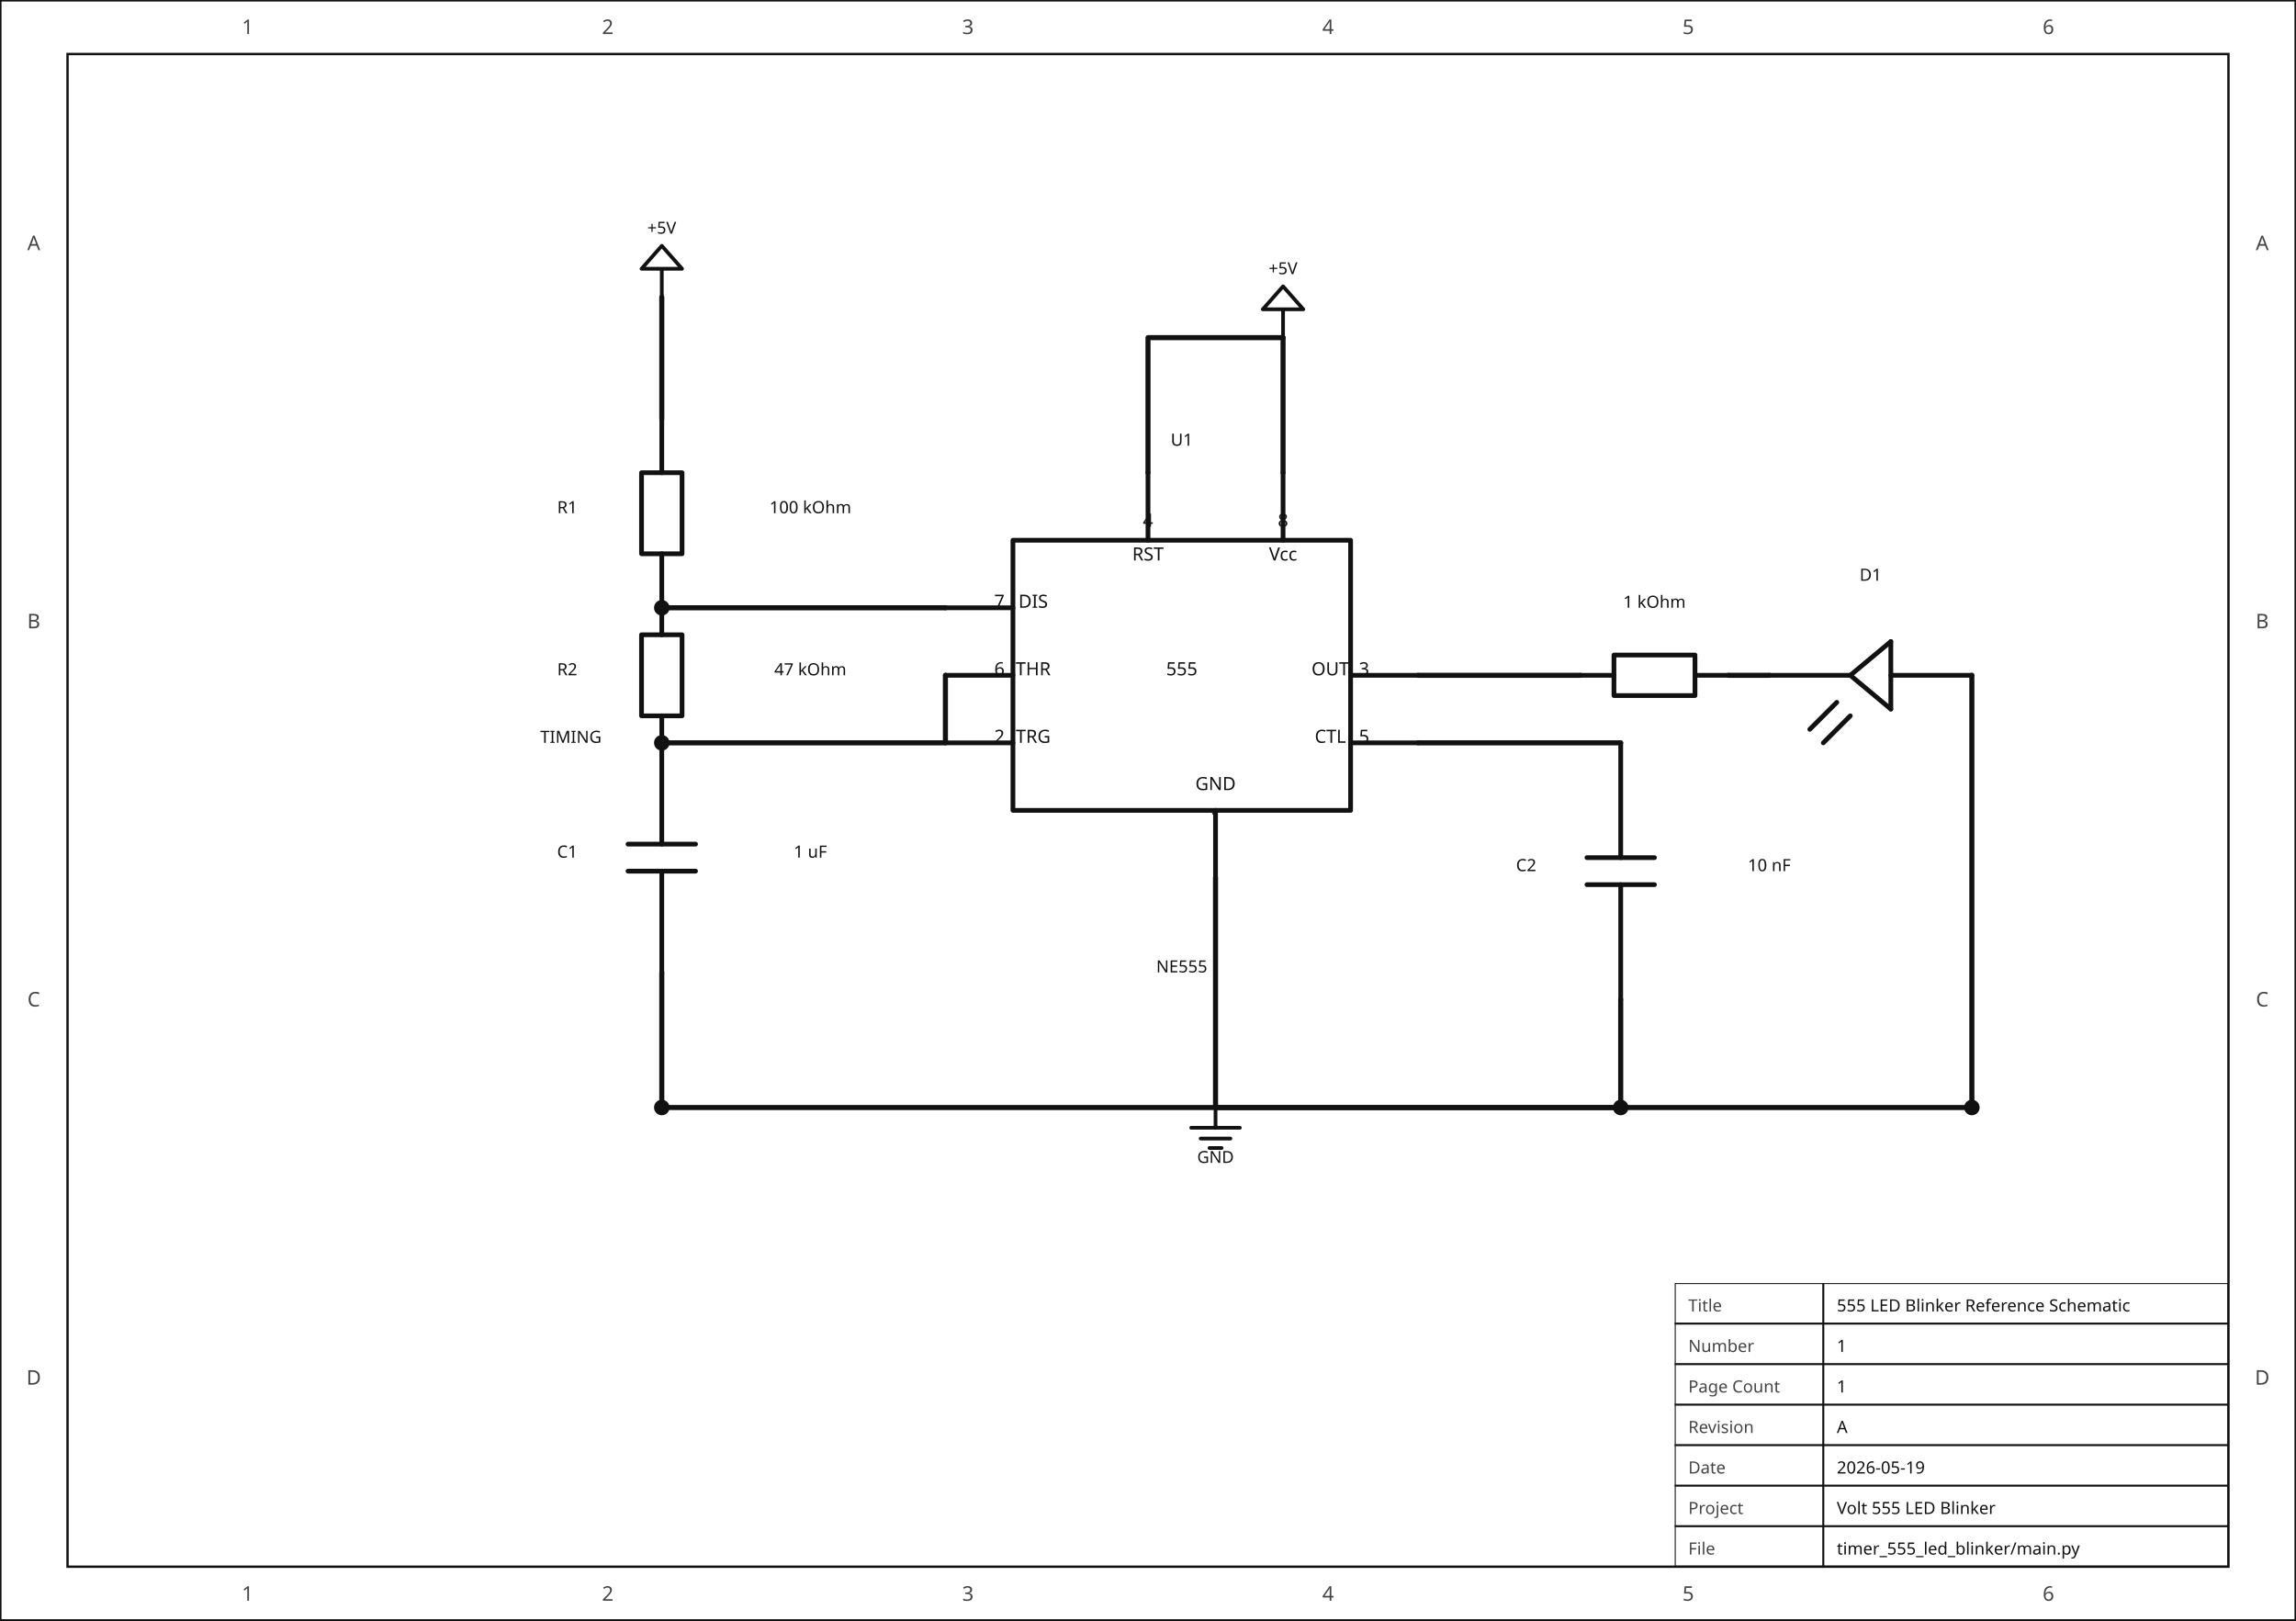
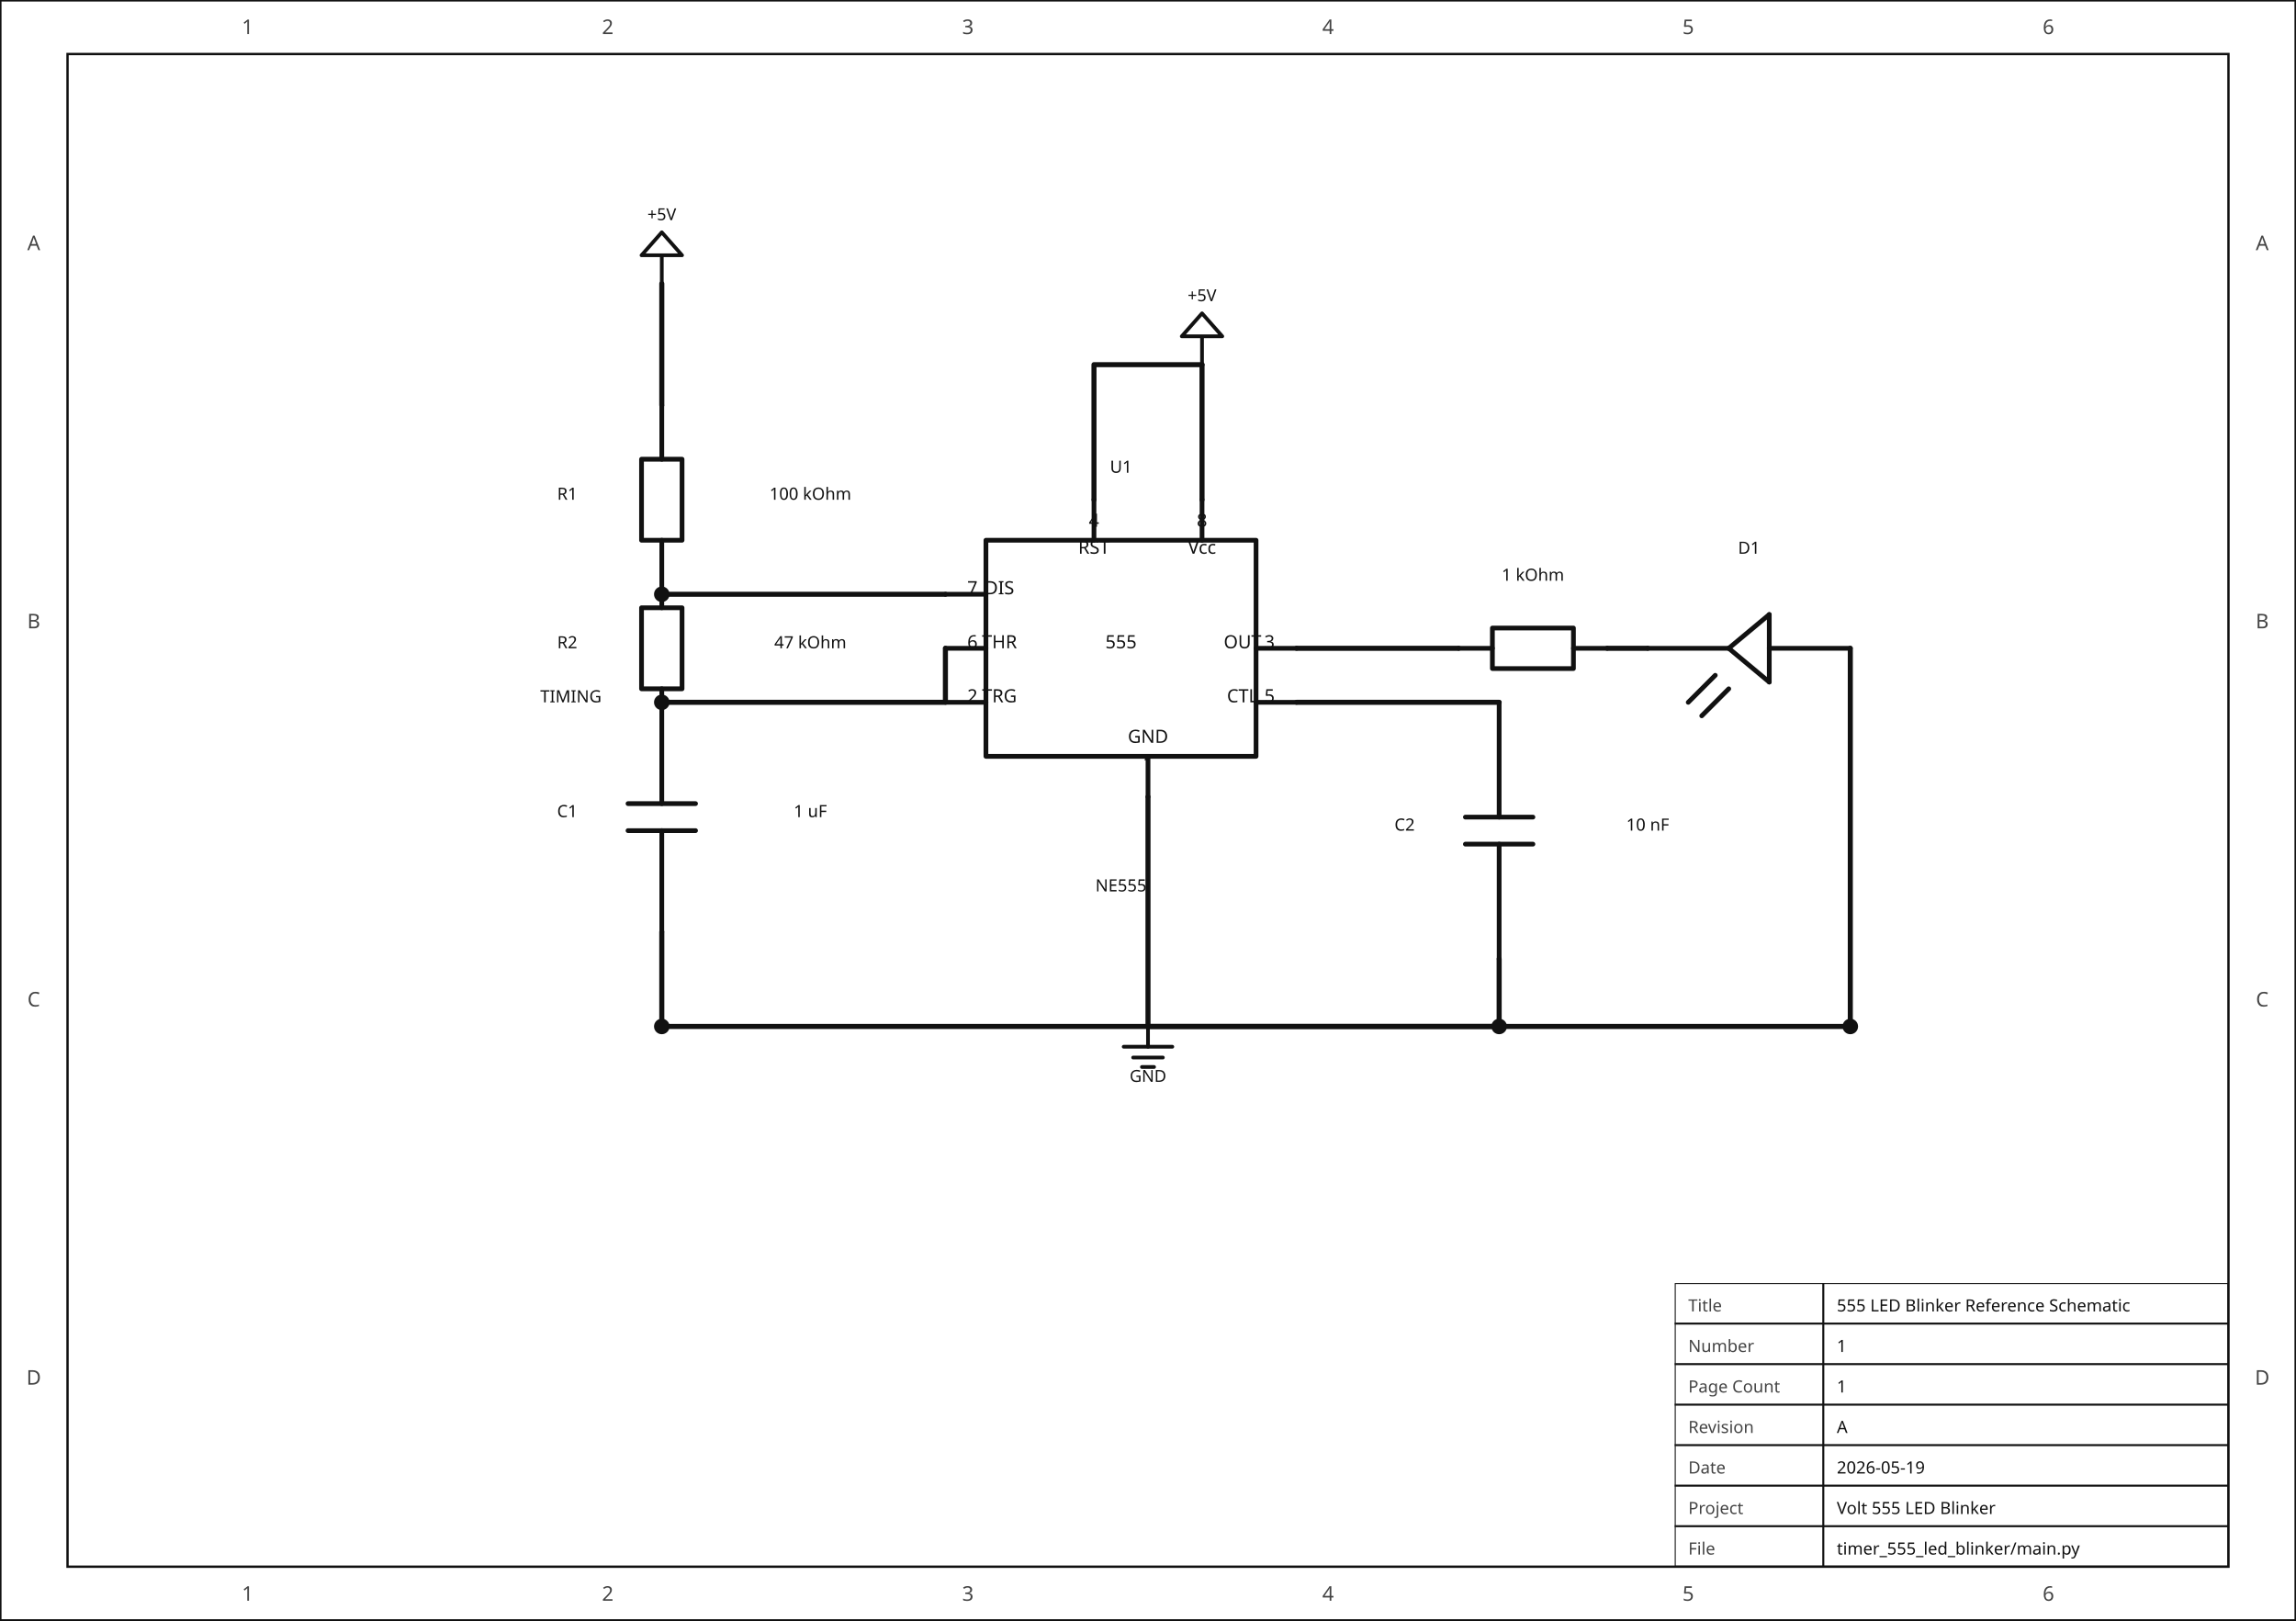
<svg xmlns="http://www.w3.org/2000/svg" viewBox="0 0 340 240" width="340" height="240">
  <style>.document-background,.sheet{fill:#fff;stroke:none}.sheet-border{fill:none;stroke:#111;stroke-width:0.45}.drawing-frame{fill:none;stroke:#111;stroke-width:0.35}.sheet-grid{stroke:none}.sheet-grid-dot{fill:#d7d7d7;stroke:none}.coordinate-zone-label{font:3px sans-serif;fill:#444;text-anchor:middle;dominant-baseline:middle}.sheet-title{font-weight:600}.title-block-outline,.title-block-rule{fill:none;stroke:#111;stroke-width:0.3}.title-block-label{font:2.5px sans-serif;fill:#444;text-anchor:start}.title-block-value{font:2.5px sans-serif;fill:#111;text-anchor:start}.sheet-region-frame{fill:#fff;fill-opacity:0;stroke:#78716c;stroke-width:0.35}.sheet-region-frame.dashed{stroke-dasharray:3 2}.sheet-region-title{font:3.2px sans-serif;fill:#57534e;text-anchor:start;font-weight:600}.wire-run{fill:none;stroke:#111;stroke-width:0.75;stroke-linecap:round;stroke-linejoin:round}.net-label{font:2.5px sans-serif;fill:#111;text-anchor:start}.junction{fill:#111;stroke:none}.power-port-line,.ground-bar{stroke:#111;stroke-width:0.55;stroke-linecap:round;stroke-linejoin:round}.no-connect-line{stroke:#111;stroke-width:0.65;stroke-linecap:round}.power-port-shape,.sheet-port-shape{fill:#fff;stroke:#111;stroke-width:0.55;stroke-linejoin:round}.power-port-label,.sheet-port-label{font:2.45px sans-serif;fill:#111;text-anchor:middle}.symbol-field{font:2.5px sans-serif;fill:#111;text-anchor:middle}.symbol-line,.symbol-rectangle,.symbol-circle,.symbol-arc{fill:none;stroke:#111;stroke-width:0.7;stroke-linecap:round;stroke-linejoin:round}.symbol-text{font:2.7px sans-serif;fill:#111;text-anchor:middle}</style>
  <rect class="document-background" x="0" y="0" width="340" height="240" />
  <g class="schematic-sheet" data-sheet="sheet:0" transform="translate(0 0)">
    <defs>
      <clipPath id="title-block-clip-sheet-0">
        <rect x="0" y="0" width="82" height="42" />
      </clipPath>
    </defs>
    <rect class="sheet" x="0" y="0" width="340" height="240" />
    <rect class="sheet-border" x="0" y="0" width="340" height="240" />
    <rect class="drawing-frame" x="10" y="8" width="320" height="224" />
    <g class="coordinate-zones">
      <text class="coordinate-zone-label column" x="36.667" y="4">1</text>
      <text class="coordinate-zone-label column" x="36.667" y="236">1</text>
      <text class="coordinate-zone-label column" x="90" y="4">2</text>
      <text class="coordinate-zone-label column" x="90" y="236">2</text>
      <text class="coordinate-zone-label column" x="143.333" y="4">3</text>
      <text class="coordinate-zone-label column" x="143.333" y="236">3</text>
      <text class="coordinate-zone-label column" x="196.667" y="4">4</text>
      <text class="coordinate-zone-label column" x="196.667" y="236">4</text>
      <text class="coordinate-zone-label column" x="250" y="4">5</text>
      <text class="coordinate-zone-label column" x="250" y="236">5</text>
      <text class="coordinate-zone-label column" x="303.333" y="4">6</text>
      <text class="coordinate-zone-label column" x="303.333" y="236">6</text>
      <text class="coordinate-zone-label row" x="5" y="36">A</text>
      <text class="coordinate-zone-label row" x="335" y="36">A</text>
      <text class="coordinate-zone-label row" x="5" y="92">B</text>
      <text class="coordinate-zone-label row" x="335" y="92">B</text>
      <text class="coordinate-zone-label row" x="5" y="148">C</text>
      <text class="coordinate-zone-label row" x="335" y="148">C</text>
      <text class="coordinate-zone-label row" x="5" y="204">D</text>
      <text class="coordinate-zone-label row" x="335" y="204">D</text>
    </g>
    <g class="title-block" transform="translate(248 190)" clip-path="url(#title-block-clip-sheet-0)">
      <rect class="title-block-outline" x="0" y="0" width="82" height="42" />
      <line class="title-block-rule" x1="22" y1="0" x2="22" y2="42" />
      <line class="title-block-rule" x1="0" y1="6" x2="82" y2="6" />
      <line class="title-block-rule" x1="0" y1="12" x2="82" y2="12" />
      <line class="title-block-rule" x1="0" y1="18" x2="82" y2="18" />
      <line class="title-block-rule" x1="0" y1="24" x2="82" y2="24" />
      <line class="title-block-rule" x1="0" y1="30" x2="82" y2="30" />
      <line class="title-block-rule" x1="0" y1="36" x2="82" y2="36" />
      <text class="title-block-label" x="2" y="4.2">Title</text>
      <text class="title-block-value sheet-title" x="24" y="4.2">555 LED Blinker Reference Schematic</text>
      <text class="title-block-label" x="2" y="10.2">Number</text>
      <text class="title-block-value" x="24" y="10.2">1</text>
      <text class="title-block-label" x="2" y="16.2">Page Count</text>
      <text class="title-block-value" x="24" y="16.2">1</text>
      <text class="title-block-label" x="2" y="22.2">Revision</text>
      <text class="title-block-value" x="24" y="22.2">A</text>
      <text class="title-block-label" x="2" y="28.2">Date</text>
      <text class="title-block-value" x="24" y="28.2">2026-05-19</text>
      <text class="title-block-label" x="2" y="34.2">Project</text>
      <text class="title-block-value" x="24" y="34.2">Volt 555 LED Blinker</text>
      <text class="title-block-label" x="2" y="40.2">File</text>
      <text class="title-block-value" x="24" y="40.2">timer_555_led_blinker/main.py</text>
    </g>
    <g class="layer layer-regions">
    </g>
    <g class="layer layer-symbols">
      <g class="symbol-instance" data-component="component:0" data-symbol-definition="symbol_def:0" transform="translate(140 80) rotate(0)">
-         <rect class="symbol-rectangle" x="10" y="0" width="50" height="40" />
-         <text class="symbol-text" x="35" y="20" transform="rotate(0 35 20)">555</text>
-         <line class="symbol-line" x1="0" y1="10" x2="10" y2="10" />
-         <text class="symbol-text" x="13" y="10" transform="rotate(0 13 10)">DIS</text>
-         <text class="symbol-text" x="8" y="10" transform="rotate(0 8 10)">7</text>
-         <line class="symbol-line" x1="0" y1="20" x2="10" y2="20" />
-         <text class="symbol-text" x="13" y="20" transform="rotate(0 13 20)">THR</text>
-         <text class="symbol-text" x="8" y="20" transform="rotate(0 8 20)">6</text>
-         <line class="symbol-line" x1="0" y1="30" x2="10" y2="30" />
-         <text class="symbol-text" x="13" y="30" transform="rotate(0 13 30)">TRG</text>
-         <text class="symbol-text" x="8" y="30" transform="rotate(0 8 30)">2</text>
-         <line class="symbol-line" x1="70" y1="20" x2="60" y2="20" />
-         <text class="symbol-text" x="57" y="20" transform="rotate(0 57 20)">OUT</text>
-         <text class="symbol-text" x="62" y="20" transform="rotate(0 62 20)">3</text>
-         <line class="symbol-line" x1="70" y1="30" x2="60" y2="30" />
-         <text class="symbol-text" x="57" y="30" transform="rotate(0 57 30)">CTL</text>
-         <text class="symbol-text" x="62" y="30" transform="rotate(0 62 30)">5</text>
-         <line class="symbol-line" x1="30" y1="-10" x2="30" y2="0" />
-         <text class="symbol-text" x="30" y="3" transform="rotate(0 30 3)">RST</text>
-         <text class="symbol-text" x="30" y="-2" transform="rotate(0 30 -2)">4</text>
-         <line class="symbol-line" x1="50" y1="-10" x2="50" y2="0" />
-         <text class="symbol-text" x="50" y="3" transform="rotate(0 50 3)">Vcc</text>
-         <text class="symbol-text" x="50" y="-2" transform="rotate(0 50 -2)">8</text>
-         <line class="symbol-line" x1="40" y1="50" x2="40" y2="40" />
-         <text class="symbol-text" x="40" y="37" transform="rotate(0 40 37)">GND</text>
-         <text class="symbol-text" x="40" y="42" transform="rotate(0 40 42)">1</text>
+         <rect class="symbol-rectangle" x="6" y="0" width="40" height="32" />
+         <text class="symbol-text" x="26" y="16" transform="rotate(0 26 16)">555</text>
+         <line class="symbol-line" x1="0" y1="8" x2="6" y2="8" />
+         <text class="symbol-text" x="8" y="8" transform="rotate(0 8 8)">DIS</text>
+         <text class="symbol-text" x="4" y="8" transform="rotate(0 4 8)">7</text>
+         <line class="symbol-line" x1="0" y1="16" x2="6" y2="16" />
+         <text class="symbol-text" x="8" y="16" transform="rotate(0 8 16)">THR</text>
+         <text class="symbol-text" x="4" y="16" transform="rotate(0 4 16)">6</text>
+         <line class="symbol-line" x1="0" y1="24" x2="6" y2="24" />
+         <text class="symbol-text" x="8" y="24" transform="rotate(0 8 24)">TRG</text>
+         <text class="symbol-text" x="4" y="24" transform="rotate(0 4 24)">2</text>
+         <line class="symbol-line" x1="52" y1="16" x2="46" y2="16" />
+         <text class="symbol-text" x="44" y="16" transform="rotate(0 44 16)">OUT</text>
+         <text class="symbol-text" x="48" y="16" transform="rotate(0 48 16)">3</text>
+         <line class="symbol-line" x1="52" y1="24" x2="46" y2="24" />
+         <text class="symbol-text" x="44" y="24" transform="rotate(0 44 24)">CTL</text>
+         <text class="symbol-text" x="48" y="24" transform="rotate(0 48 24)">5</text>
+         <line class="symbol-line" x1="22" y1="-6" x2="22" y2="0" />
+         <text class="symbol-text" x="22" y="2" transform="rotate(0 22 2)">RST</text>
+         <text class="symbol-text" x="22" y="-2" transform="rotate(0 22 -2)">4</text>
+         <line class="symbol-line" x1="38" y1="-6" x2="38" y2="0" />
+         <text class="symbol-text" x="38" y="2" transform="rotate(0 38 2)">Vcc</text>
+         <text class="symbol-text" x="38" y="-2" transform="rotate(0 38 -2)">8</text>
+         <line class="symbol-line" x1="30" y1="38" x2="30" y2="32" />
+         <text class="symbol-text" x="30" y="30" transform="rotate(0 30 30)">GND</text>
+         <text class="symbol-text" x="30" y="34" transform="rotate(0 30 34)">1</text>
      </g>
-       <g class="symbol-instance" data-component="component:1" data-symbol-definition="symbol_def:1" transform="translate(98 62) rotate(90)">
+       <g class="symbol-instance" data-component="component:1" data-symbol-definition="symbol_def:1" transform="translate(98 60) rotate(90)">
        <line class="symbol-line" x1="0" y1="0" x2="8" y2="0" />
        <rect class="symbol-rectangle" x="8" y="-3" width="12" height="6" />
        <line class="symbol-line" x1="20" y1="0" x2="28" y2="0" />
      </g>
-       <g class="symbol-instance" data-component="component:2" data-symbol-definition="symbol_def:2" transform="translate(98 90) rotate(90)">
-         <line class="symbol-line" x1="0" y1="0" x2="4" y2="0" />
-         <rect class="symbol-rectangle" x="4" y="-3" width="12" height="6" />
-         <line class="symbol-line" x1="16" y1="0" x2="20" y2="0" />
+       <g class="symbol-instance" data-component="component:2" data-symbol-definition="symbol_def:2" transform="translate(98 88) rotate(90)">
+         <line class="symbol-line" x1="0" y1="0" x2="2" y2="0" />
+         <rect class="symbol-rectangle" x="2" y="-3" width="12" height="6" />
+         <line class="symbol-line" x1="14" y1="0" x2="16" y2="0" />
      </g>
-       <g class="symbol-instance" data-component="component:3" data-symbol-definition="symbol_def:3" transform="translate(98 110) rotate(90)">
+       <g class="symbol-instance" data-component="component:3" data-symbol-definition="symbol_def:3" transform="translate(98 104) rotate(90)">
        <line class="symbol-line" x1="0" y1="0" x2="15" y2="0" />
        <line class="symbol-line" x1="15" y1="-5" x2="15" y2="5" />
        <line class="symbol-line" x1="19" y1="-5" x2="19" y2="5" />
        <line class="symbol-line" x1="19" y1="0" x2="34" y2="0" />
      </g>
-       <g class="symbol-instance" data-component="component:4" data-symbol-definition="symbol_def:4" transform="translate(240 110) rotate(90)">
+       <g class="symbol-instance" data-component="component:4" data-symbol-definition="symbol_def:4" transform="translate(222 104) rotate(90)">
        <line class="symbol-line" x1="0" y1="0" x2="17" y2="0" />
        <line class="symbol-line" x1="17" y1="-5" x2="17" y2="5" />
        <line class="symbol-line" x1="21" y1="-5" x2="21" y2="5" />
        <line class="symbol-line" x1="21" y1="0" x2="38" y2="0" />
      </g>
-       <g class="symbol-instance" data-component="component:5" data-symbol-definition="symbol_def:5" transform="translate(234 100) rotate(0)">
+       <g class="symbol-instance" data-component="component:5" data-symbol-definition="symbol_def:5" transform="translate(216 96) rotate(0)">
        <line class="symbol-line" x1="0" y1="0" x2="5" y2="0" />
        <rect class="symbol-rectangle" x="5" y="-3" width="12" height="6" />
        <line class="symbol-line" x1="17" y1="0" x2="22" y2="0" />
      </g>
-       <g class="symbol-instance" data-component="component:6" data-symbol-definition="symbol_def:6" transform="translate(292 100) rotate(180)">
+       <g class="symbol-instance" data-component="component:6" data-symbol-definition="symbol_def:6" transform="translate(274 96) rotate(180)">
        <line class="symbol-line" x1="0" y1="0" x2="12" y2="0" />
        <line class="symbol-line" x1="12" y1="-5" x2="12" y2="5" />
        <line class="symbol-line" x1="12" y1="-5" x2="18" y2="0" />
        <line class="symbol-line" x1="12" y1="5" x2="18" y2="0" />
        <line class="symbol-line" x1="18" y1="0" x2="30" y2="0" />
        <line class="symbol-line" x1="18" y1="-6" x2="22" y2="-10" />
        <line class="symbol-line" x1="20" y1="-4" x2="24" y2="-8" />
      </g>
    </g>
    <g class="layer layer-wires">
-       <polyline class="wire-run" data-net="net:0" points="190,70 190,50" />
-       <polyline class="wire-run" data-net="net:0" points="170,70 170,50 190,50" />
-       <polyline class="wire-run" data-net="net:2" points="140,90 98,90" />
-       <polyline class="wire-run" data-net="net:4" points="210,110 240,110" />
-       <polyline class="wire-run" data-net="net:5" points="210,100 234,100" />
-       <polyline class="wire-run" data-net="net:6" points="256,100 262,100" />
-       <polyline class="wire-run" data-net="net:3" points="140,100 140,110 98,110" />
-       <polyline class="wire-run" data-net="net:0" points="98,62 98,44" />
-       <polyline class="wire-run" data-net="net:1" points="180,130 180,164" />
-       <polyline class="wire-run" data-net="net:1" points="98,144 98,164 180,164" />
-       <polyline class="wire-run" data-net="net:1" points="240,148 240,164 180,164" />
-       <polyline class="wire-run" data-net="net:1" points="292,100 292,164 180,164" />
+       <polyline class="wire-run" data-net="net:0" points="178,74 178,54" />
+       <polyline class="wire-run" data-net="net:0" points="162,74 162,54 178,54" />
+       <polyline class="wire-run" data-net="net:2" points="140,88 98,88" />
+       <polyline class="wire-run" data-net="net:4" points="192,104 222,104" />
+       <polyline class="wire-run" data-net="net:5" points="192,96 216,96" />
+       <polyline class="wire-run" data-net="net:6" points="238,96 244,96" />
+       <polyline class="wire-run" data-net="net:3" points="140,96 140,104 98,104" />
+       <polyline class="wire-run" data-net="net:0" points="98,60 98,42" />
+       <polyline class="wire-run" data-net="net:1" points="170,118 170,152" />
+       <polyline class="wire-run" data-net="net:1" points="98,138 98,152 170,152" />
+       <polyline class="wire-run" data-net="net:1" points="222,142 222,152 170,152" />
+       <polyline class="wire-run" data-net="net:1" points="274,96 274,152 170,152" />
    </g>
    <g class="layer layer-junctions">
-       <circle class="junction" data-net="net:2" cx="98" cy="90" r="1.15" />
-       <circle class="junction" data-net="net:3" cx="98" cy="110" r="1.15" />
-       <circle class="junction" data-net="net:1" cx="98" cy="164" r="1.15" />
-       <circle class="junction" data-net="net:1" cx="240" cy="164" r="1.15" />
-       <circle class="junction" data-net="net:1" cx="292" cy="164" r="1.15" />
+       <circle class="junction" data-net="net:2" cx="98" cy="88" r="1.15" />
+       <circle class="junction" data-net="net:3" cx="98" cy="104" r="1.15" />
+       <circle class="junction" data-net="net:1" cx="98" cy="152" r="1.15" />
+       <circle class="junction" data-net="net:1" cx="222" cy="152" r="1.15" />
+       <circle class="junction" data-net="net:1" cx="274" cy="152" r="1.15" />
    </g>
    <g class="layer layer-ports">
-       <g class="power-port power" data-net="net:0" transform="translate(190 50)">
+       <g class="power-port power" data-net="net:0" transform="translate(178 54)">
        <line class="power-port-line" x1="0" y1="0" x2="0" y2="-4.2" />
        <path class="power-port-shape" d="M -3 -4.2 L 0 -7.6 L 3 -4.2 Z" />
        <text class="power-port-label" x="0" y="-9.4">+5V</text>
      </g>
-       <g class="power-port power" data-net="net:0" transform="translate(98 44)">
+       <g class="power-port power" data-net="net:0" transform="translate(98 42)">
        <line class="power-port-line" x1="0" y1="0" x2="0" y2="-4.2" />
        <path class="power-port-shape" d="M -3 -4.2 L 0 -7.6 L 3 -4.2 Z" />
        <text class="power-port-label" x="0" y="-9.4">+5V</text>
      </g>
-       <g class="power-port ground" data-net="net:1" transform="translate(180 164)">
+       <g class="power-port ground" data-net="net:1" transform="translate(170 152)">
        <line class="power-port-line" x1="0" y1="0" x2="0" y2="3" />
        <line class="ground-bar" x1="-3.6" y1="3" x2="3.6" y2="3" />
        <line class="ground-bar" x1="-2.2" y1="4.6" x2="2.2" y2="4.6" />
        <line class="ground-bar" x1="-0.9" y1="6" x2="0.9" y2="6" />
        <text class="power-port-label" x="0" y="8.2">GND</text>
      </g>
    </g>
    <g class="layer layer-labels">
-       <text class="net-label" data-net="net:3" x="80" y="110" transform="rotate(0 80 110)">TIMING</text>
+       <text class="net-label" data-net="net:3" x="80" y="104" transform="rotate(0 80 104)">TIMING</text>
    </g>
    <g class="layer layer-fields">
-       <text class="symbol-field" data-symbol-instance="symbol_instance:0" data-field="reference" x="175" y="66" transform="rotate(0 175 66)">U1</text>
-       <text class="symbol-field" data-symbol-instance="symbol_instance:0" data-field="value" x="175" y="144" transform="rotate(0 175 144)">NE555</text>
-       <text class="symbol-field" data-symbol-instance="symbol_instance:1" data-field="reference" x="84" y="76" transform="rotate(0 84 76)">R1</text>
-       <text class="symbol-field" data-symbol-instance="symbol_instance:1" data-field="value" x="120" y="76" transform="rotate(0 120 76)">100 kOhm</text>
-       <text class="symbol-field" data-symbol-instance="symbol_instance:2" data-field="reference" x="84" y="100" transform="rotate(0 84 100)">R2</text>
-       <text class="symbol-field" data-symbol-instance="symbol_instance:2" data-field="value" x="120" y="100" transform="rotate(0 120 100)">47 kOhm</text>
-       <text class="symbol-field" data-symbol-instance="symbol_instance:3" data-field="reference" x="84" y="127" transform="rotate(0 84 127)">C1</text>
-       <text class="symbol-field" data-symbol-instance="symbol_instance:3" data-field="value" x="120" y="127" transform="rotate(0 120 127)">1 uF</text>
-       <text class="symbol-field" data-symbol-instance="symbol_instance:4" data-field="reference" x="226" y="129" transform="rotate(0 226 129)">C2</text>
-       <text class="symbol-field" data-symbol-instance="symbol_instance:4" data-field="value" x="262" y="129" transform="rotate(0 262 129)">10 nF</text>
-       <text class="symbol-field" data-symbol-instance="symbol_instance:5" data-field="value" x="245" y="90" transform="rotate(0 245 90)">1 kOhm</text>
-       <text class="symbol-field" data-symbol-instance="symbol_instance:6" data-field="reference" x="277" y="86" transform="rotate(0 277 86)">D1</text>
+       <text class="symbol-field" data-symbol-instance="symbol_instance:0" data-field="reference" x="166" y="70" transform="rotate(0 166 70)">U1</text>
+       <text class="symbol-field" data-symbol-instance="symbol_instance:0" data-field="value" x="166" y="132" transform="rotate(0 166 132)">NE555</text>
+       <text class="symbol-field" data-symbol-instance="symbol_instance:1" data-field="reference" x="84" y="74" transform="rotate(0 84 74)">R1</text>
+       <text class="symbol-field" data-symbol-instance="symbol_instance:1" data-field="value" x="120" y="74" transform="rotate(0 120 74)">100 kOhm</text>
+       <text class="symbol-field" data-symbol-instance="symbol_instance:2" data-field="reference" x="84" y="96" transform="rotate(0 84 96)">R2</text>
+       <text class="symbol-field" data-symbol-instance="symbol_instance:2" data-field="value" x="120" y="96" transform="rotate(0 120 96)">47 kOhm</text>
+       <text class="symbol-field" data-symbol-instance="symbol_instance:3" data-field="reference" x="84" y="121" transform="rotate(0 84 121)">C1</text>
+       <text class="symbol-field" data-symbol-instance="symbol_instance:3" data-field="value" x="120" y="121" transform="rotate(0 120 121)">1 uF</text>
+       <text class="symbol-field" data-symbol-instance="symbol_instance:4" data-field="reference" x="208" y="123" transform="rotate(0 208 123)">C2</text>
+       <text class="symbol-field" data-symbol-instance="symbol_instance:4" data-field="value" x="244" y="123" transform="rotate(0 244 123)">10 nF</text>
+       <text class="symbol-field" data-symbol-instance="symbol_instance:5" data-field="value" x="227" y="86" transform="rotate(0 227 86)">1 kOhm</text>
+       <text class="symbol-field" data-symbol-instance="symbol_instance:6" data-field="reference" x="259" y="82" transform="rotate(0 259 82)">D1</text>
    </g>
  </g>
</svg>
